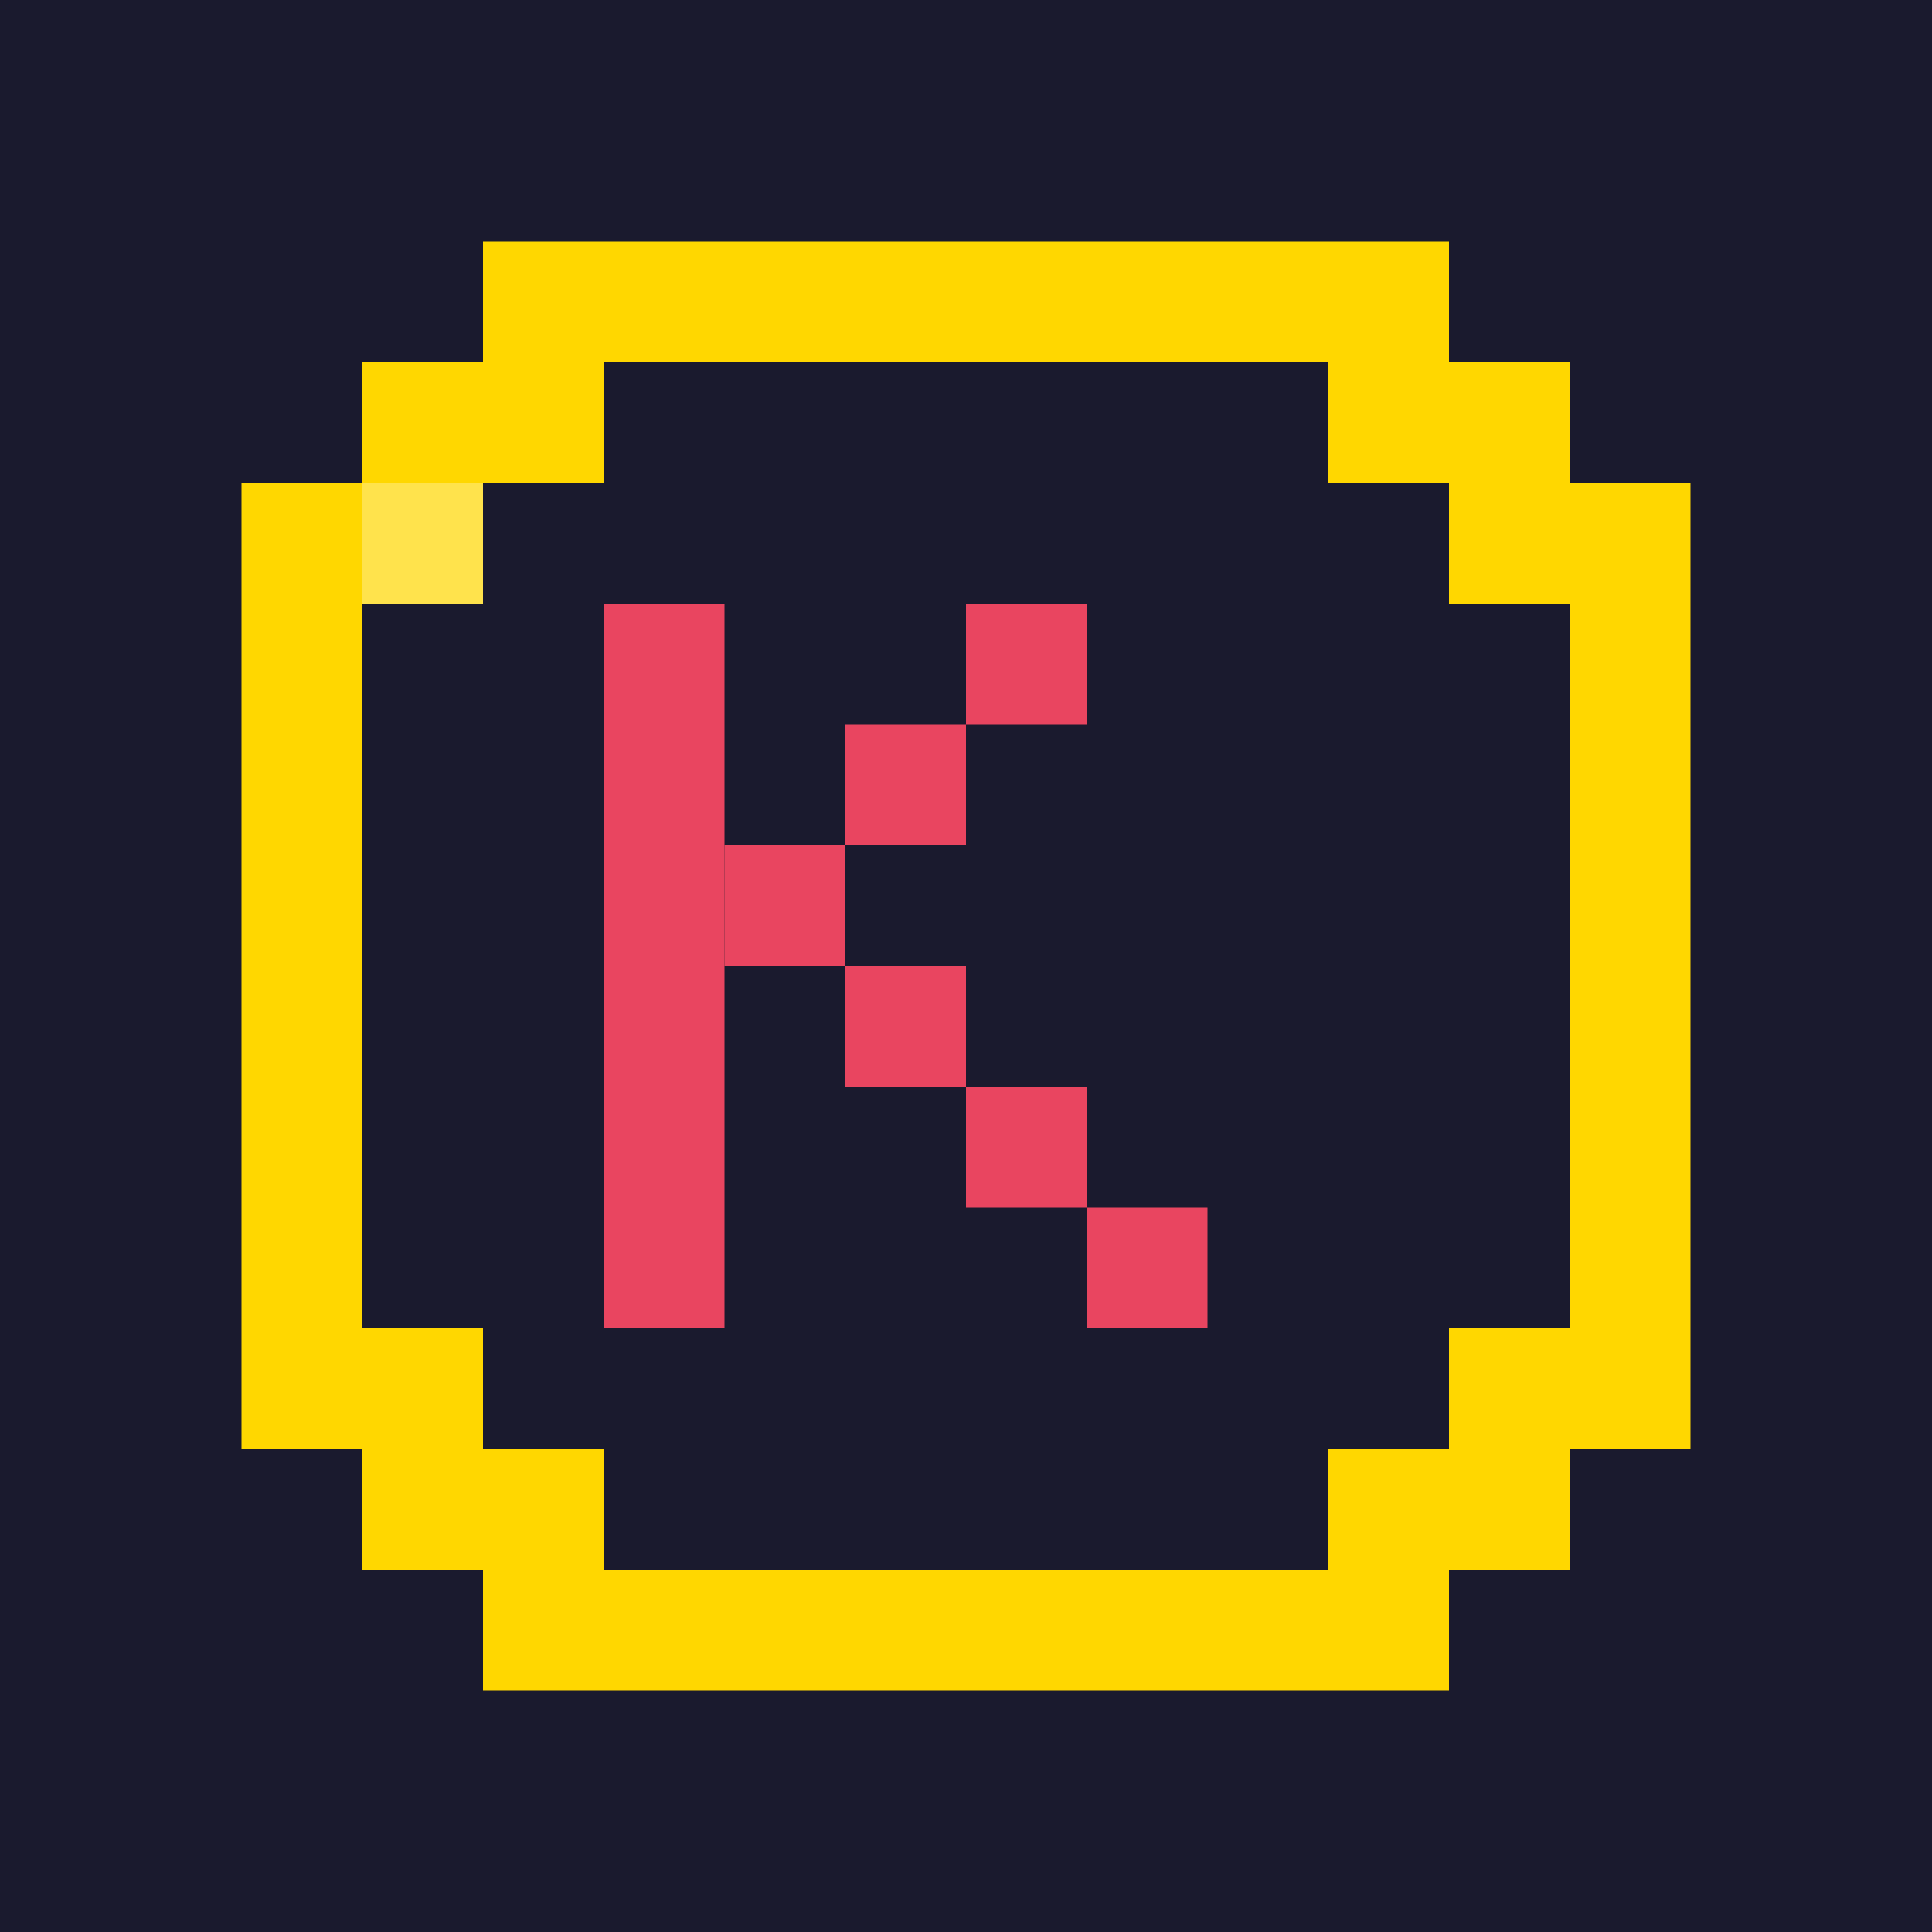
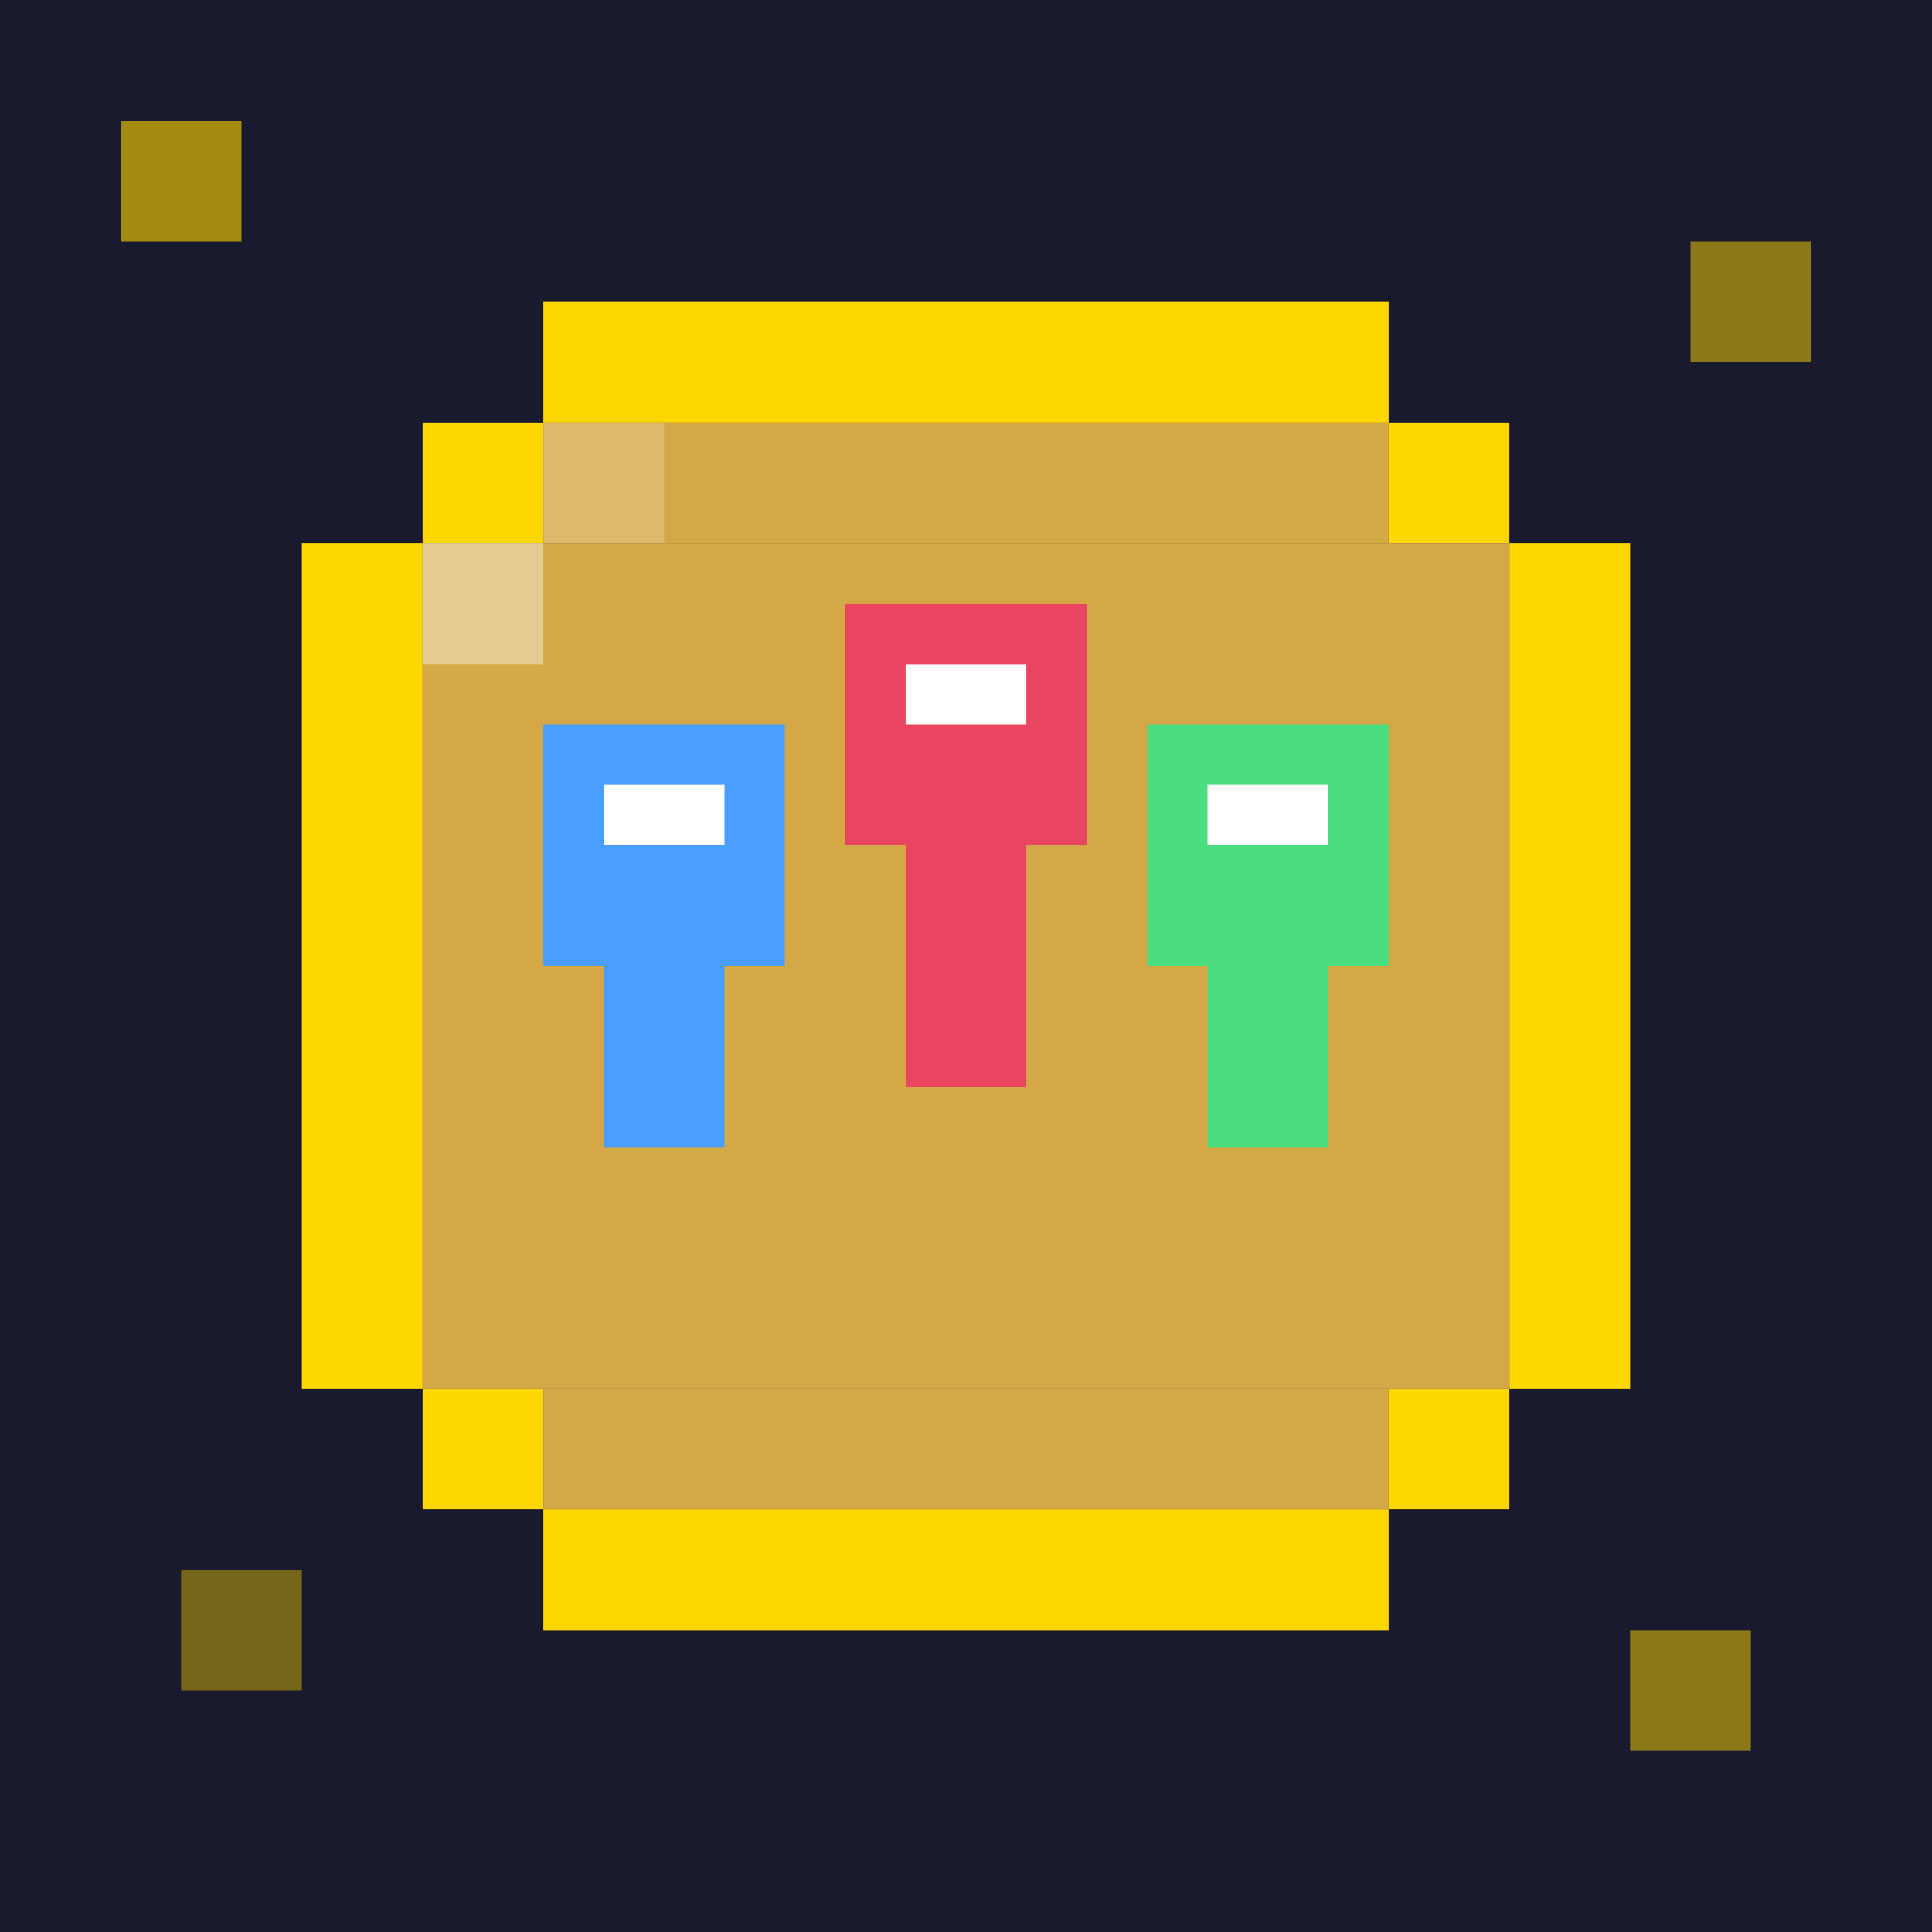
<svg xmlns="http://www.w3.org/2000/svg" viewBox="0 0 32 32">
  <rect width="32" height="32" fill="#1a1a2e" />
-   <rect x="8" y="4" width="16" height="2" fill="#ffd700" />
-   <rect x="6" y="6" width="4" height="2" fill="#ffd700" />
-   <rect x="22" y="6" width="4" height="2" fill="#ffd700" />
-   <rect x="4" y="8" width="4" height="2" fill="#ffd700" />
-   <rect x="24" y="8" width="4" height="2" fill="#ffd700" />
-   <rect x="4" y="10" width="2" height="12" fill="#ffd700" />
-   <rect x="26" y="10" width="2" height="12" fill="#ffd700" />
-   <rect x="4" y="22" width="4" height="2" fill="#ffd700" />
-   <rect x="24" y="22" width="4" height="2" fill="#ffd700" />
-   <rect x="6" y="24" width="4" height="2" fill="#ffd700" />
-   <rect x="22" y="24" width="4" height="2" fill="#ffd700" />
-   <rect x="8" y="26" width="16" height="2" fill="#ffd700" />
-   <rect x="10" y="10" width="2" height="12" fill="#e94560" />
-   <rect x="12" y="14" width="2" height="2" fill="#e94560" />
-   <rect x="14" y="12" width="2" height="2" fill="#e94560" />
-   <rect x="16" y="10" width="2" height="2" fill="#e94560" />
-   <rect x="14" y="16" width="2" height="2" fill="#e94560" />
-   <rect x="16" y="18" width="2" height="2" fill="#e94560" />
-   <rect x="18" y="20" width="2" height="2" fill="#e94560" />
-   <rect x="6" y="8" width="2" height="2" fill="#fff" opacity="0.3" />
+   <rect x="9" y="5" width="14" height="2" fill="#ffd700" />
+   <rect x="7" y="7" width="2" height="2" fill="#ffd700" />
+   <rect x="23" y="7" width="2" height="2" fill="#ffd700" />
+   <rect x="5" y="9" width="2" height="14" fill="#ffd700" />
+   <rect x="25" y="9" width="2" height="14" fill="#ffd700" />
+   <rect x="7" y="23" width="2" height="2" fill="#ffd700" />
+   <rect x="23" y="23" width="2" height="2" fill="#ffd700" />
+   <rect x="9" y="25" width="14" height="2" fill="#ffd700" />
+   <rect x="9" y="7" width="14" height="2" fill="#d4a847" />
+   <rect x="7" y="9" width="18" height="14" fill="#d4a847" />
+   <rect x="9" y="23" width="14" height="2" fill="#d4a847" />
+   <rect x="9" y="12" width="4" height="4" fill="#4a9eff" />
+   <rect x="10" y="16" width="2" height="3" fill="#4a9eff" />
+   <rect x="10" y="13" width="2" height="1" fill="#fff" />
+   <rect x="14" y="10" width="4" height="4" fill="#e94560" />
+   <rect x="15" y="14" width="2" height="4" fill="#e94560" />
+   <rect x="15" y="11" width="2" height="1" fill="#fff" />
+   <rect x="19" y="12" width="4" height="4" fill="#4ade80" />
+   <rect x="20" y="16" width="2" height="3" fill="#4ade80" />
+   <rect x="20" y="13" width="2" height="1" fill="#fff" />
+   <rect x="7" y="9" width="2" height="2" fill="#fff" opacity="0.4" />
+   <rect x="9" y="7" width="2" height="2" fill="#fff" opacity="0.2" />
+   <rect x="2" y="2" width="2" height="2" fill="#ffd700" opacity="0.6" />
+   <rect x="28" y="4" width="2" height="2" fill="#ffd700" opacity="0.5" />
+   <rect x="3" y="26" width="2" height="2" fill="#ffd700" opacity="0.4" />
+   <rect x="27" y="27" width="2" height="2" fill="#ffd700" opacity="0.5" />
</svg>
